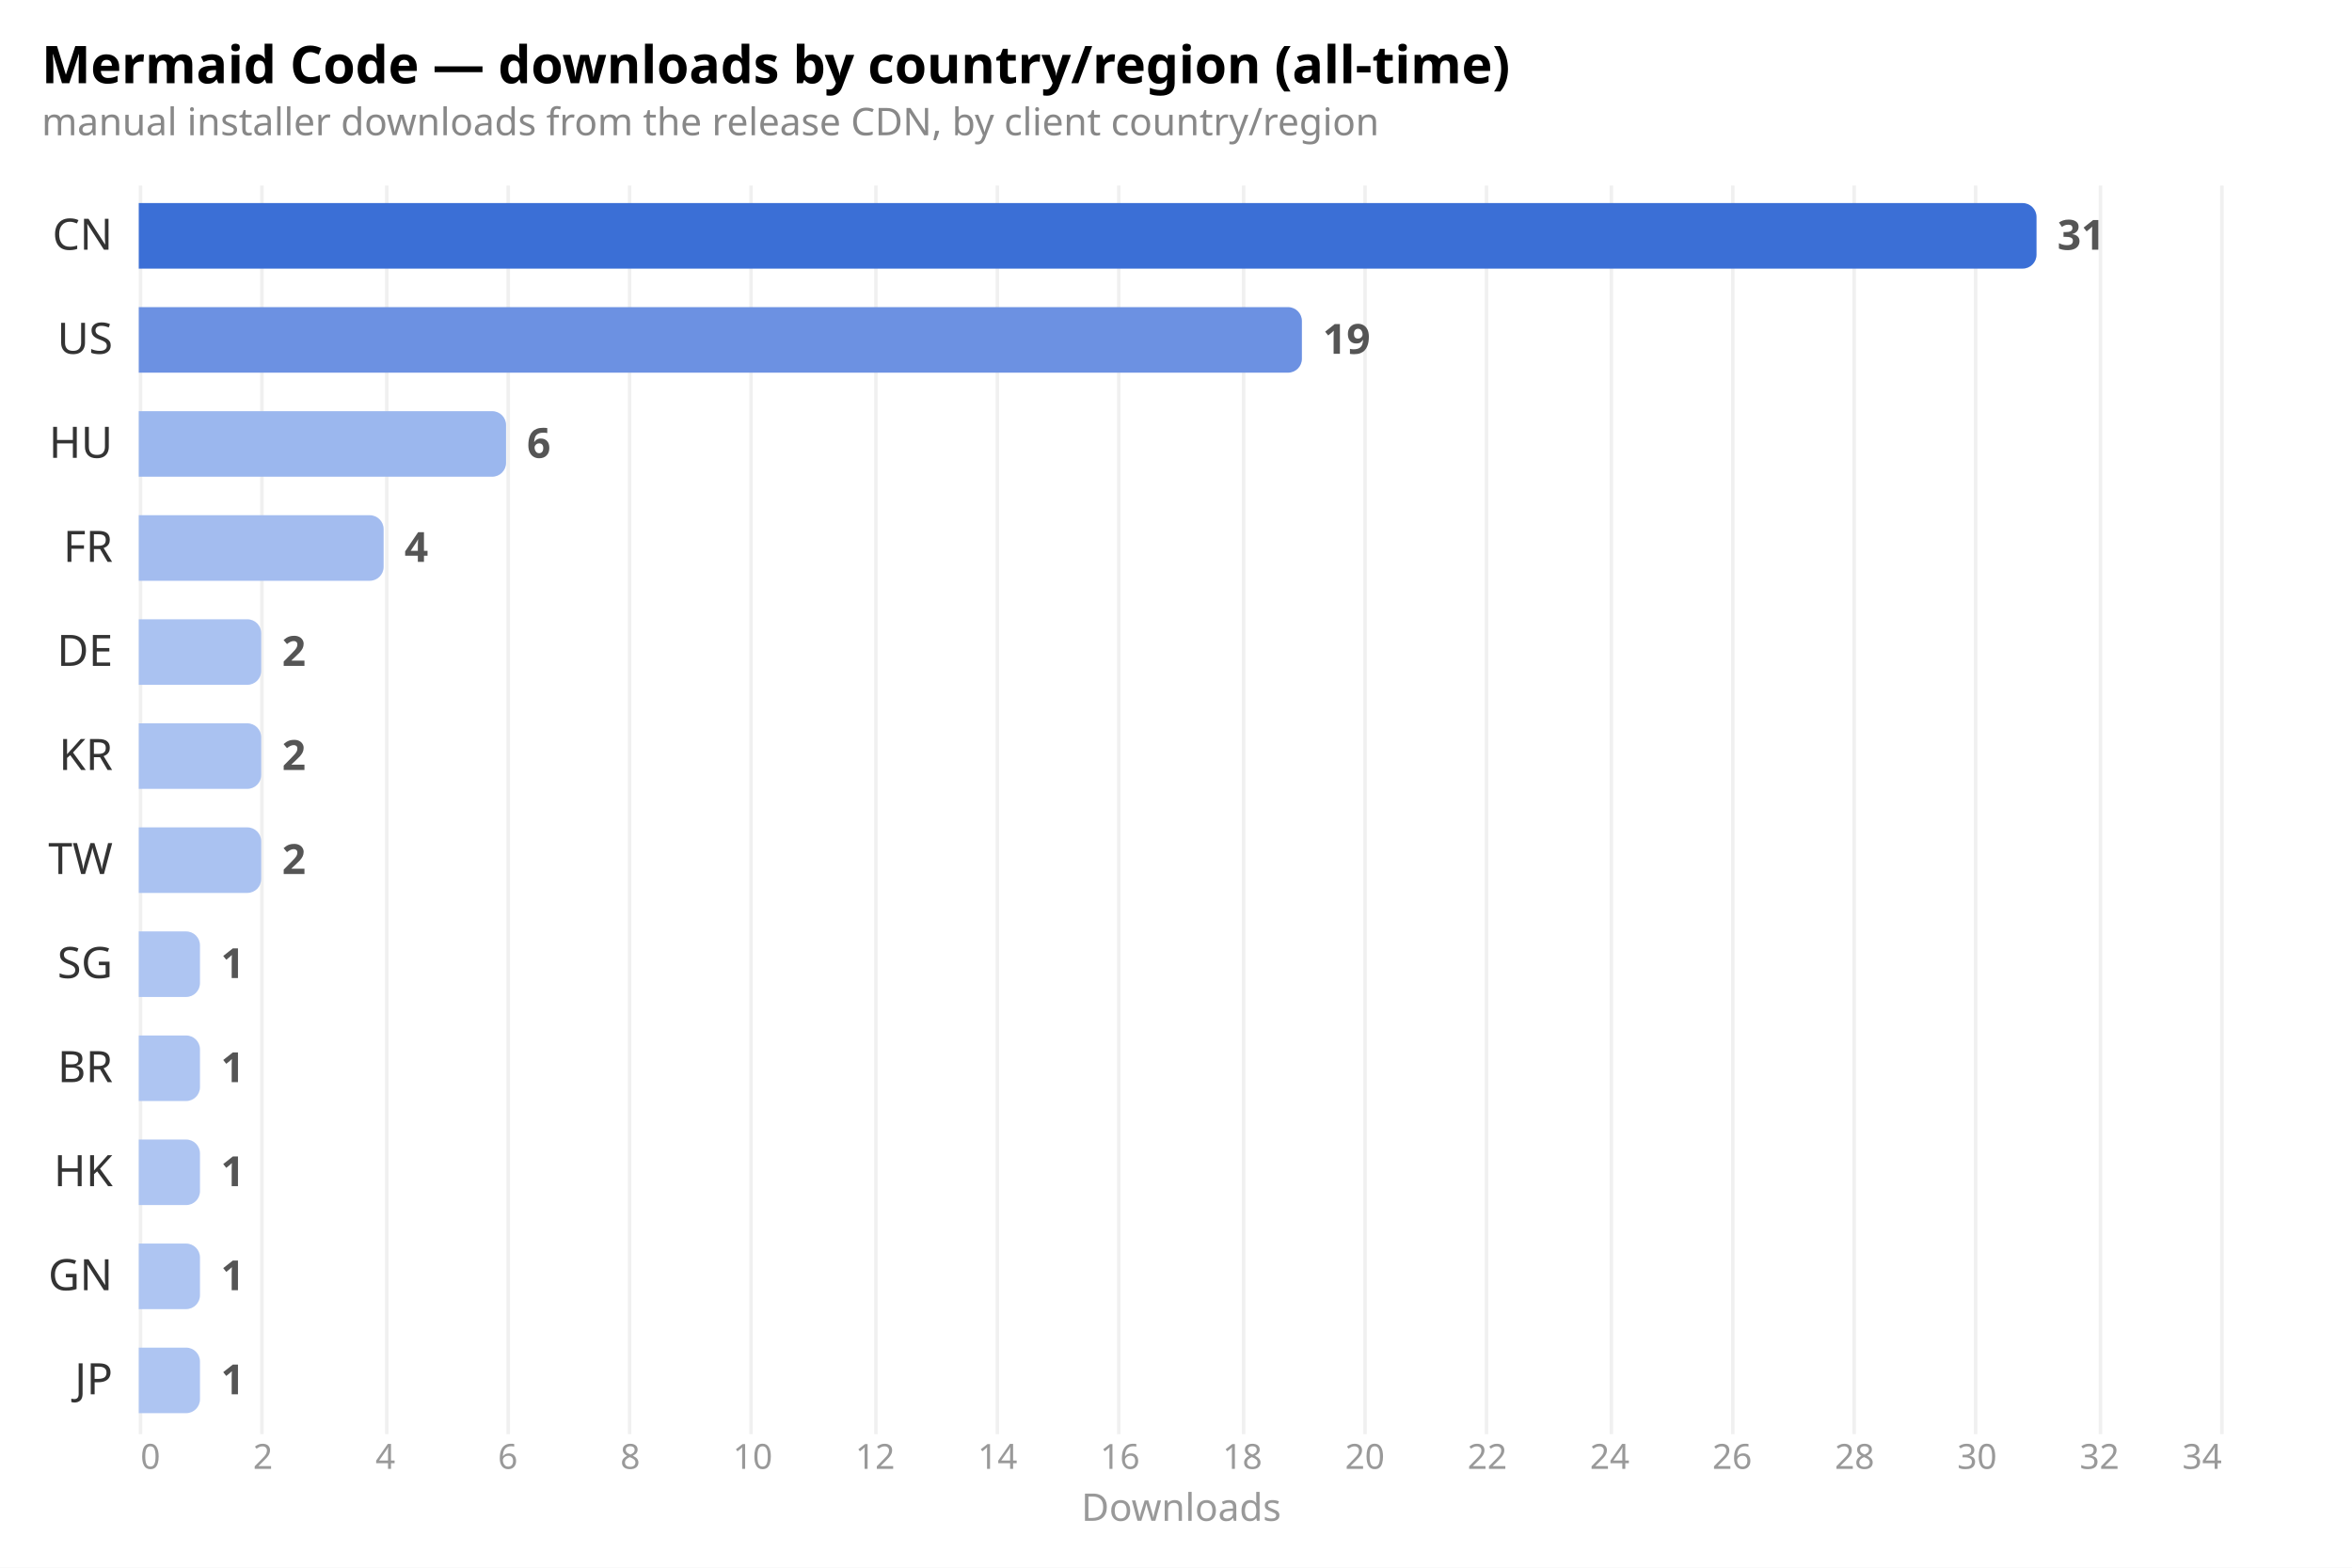
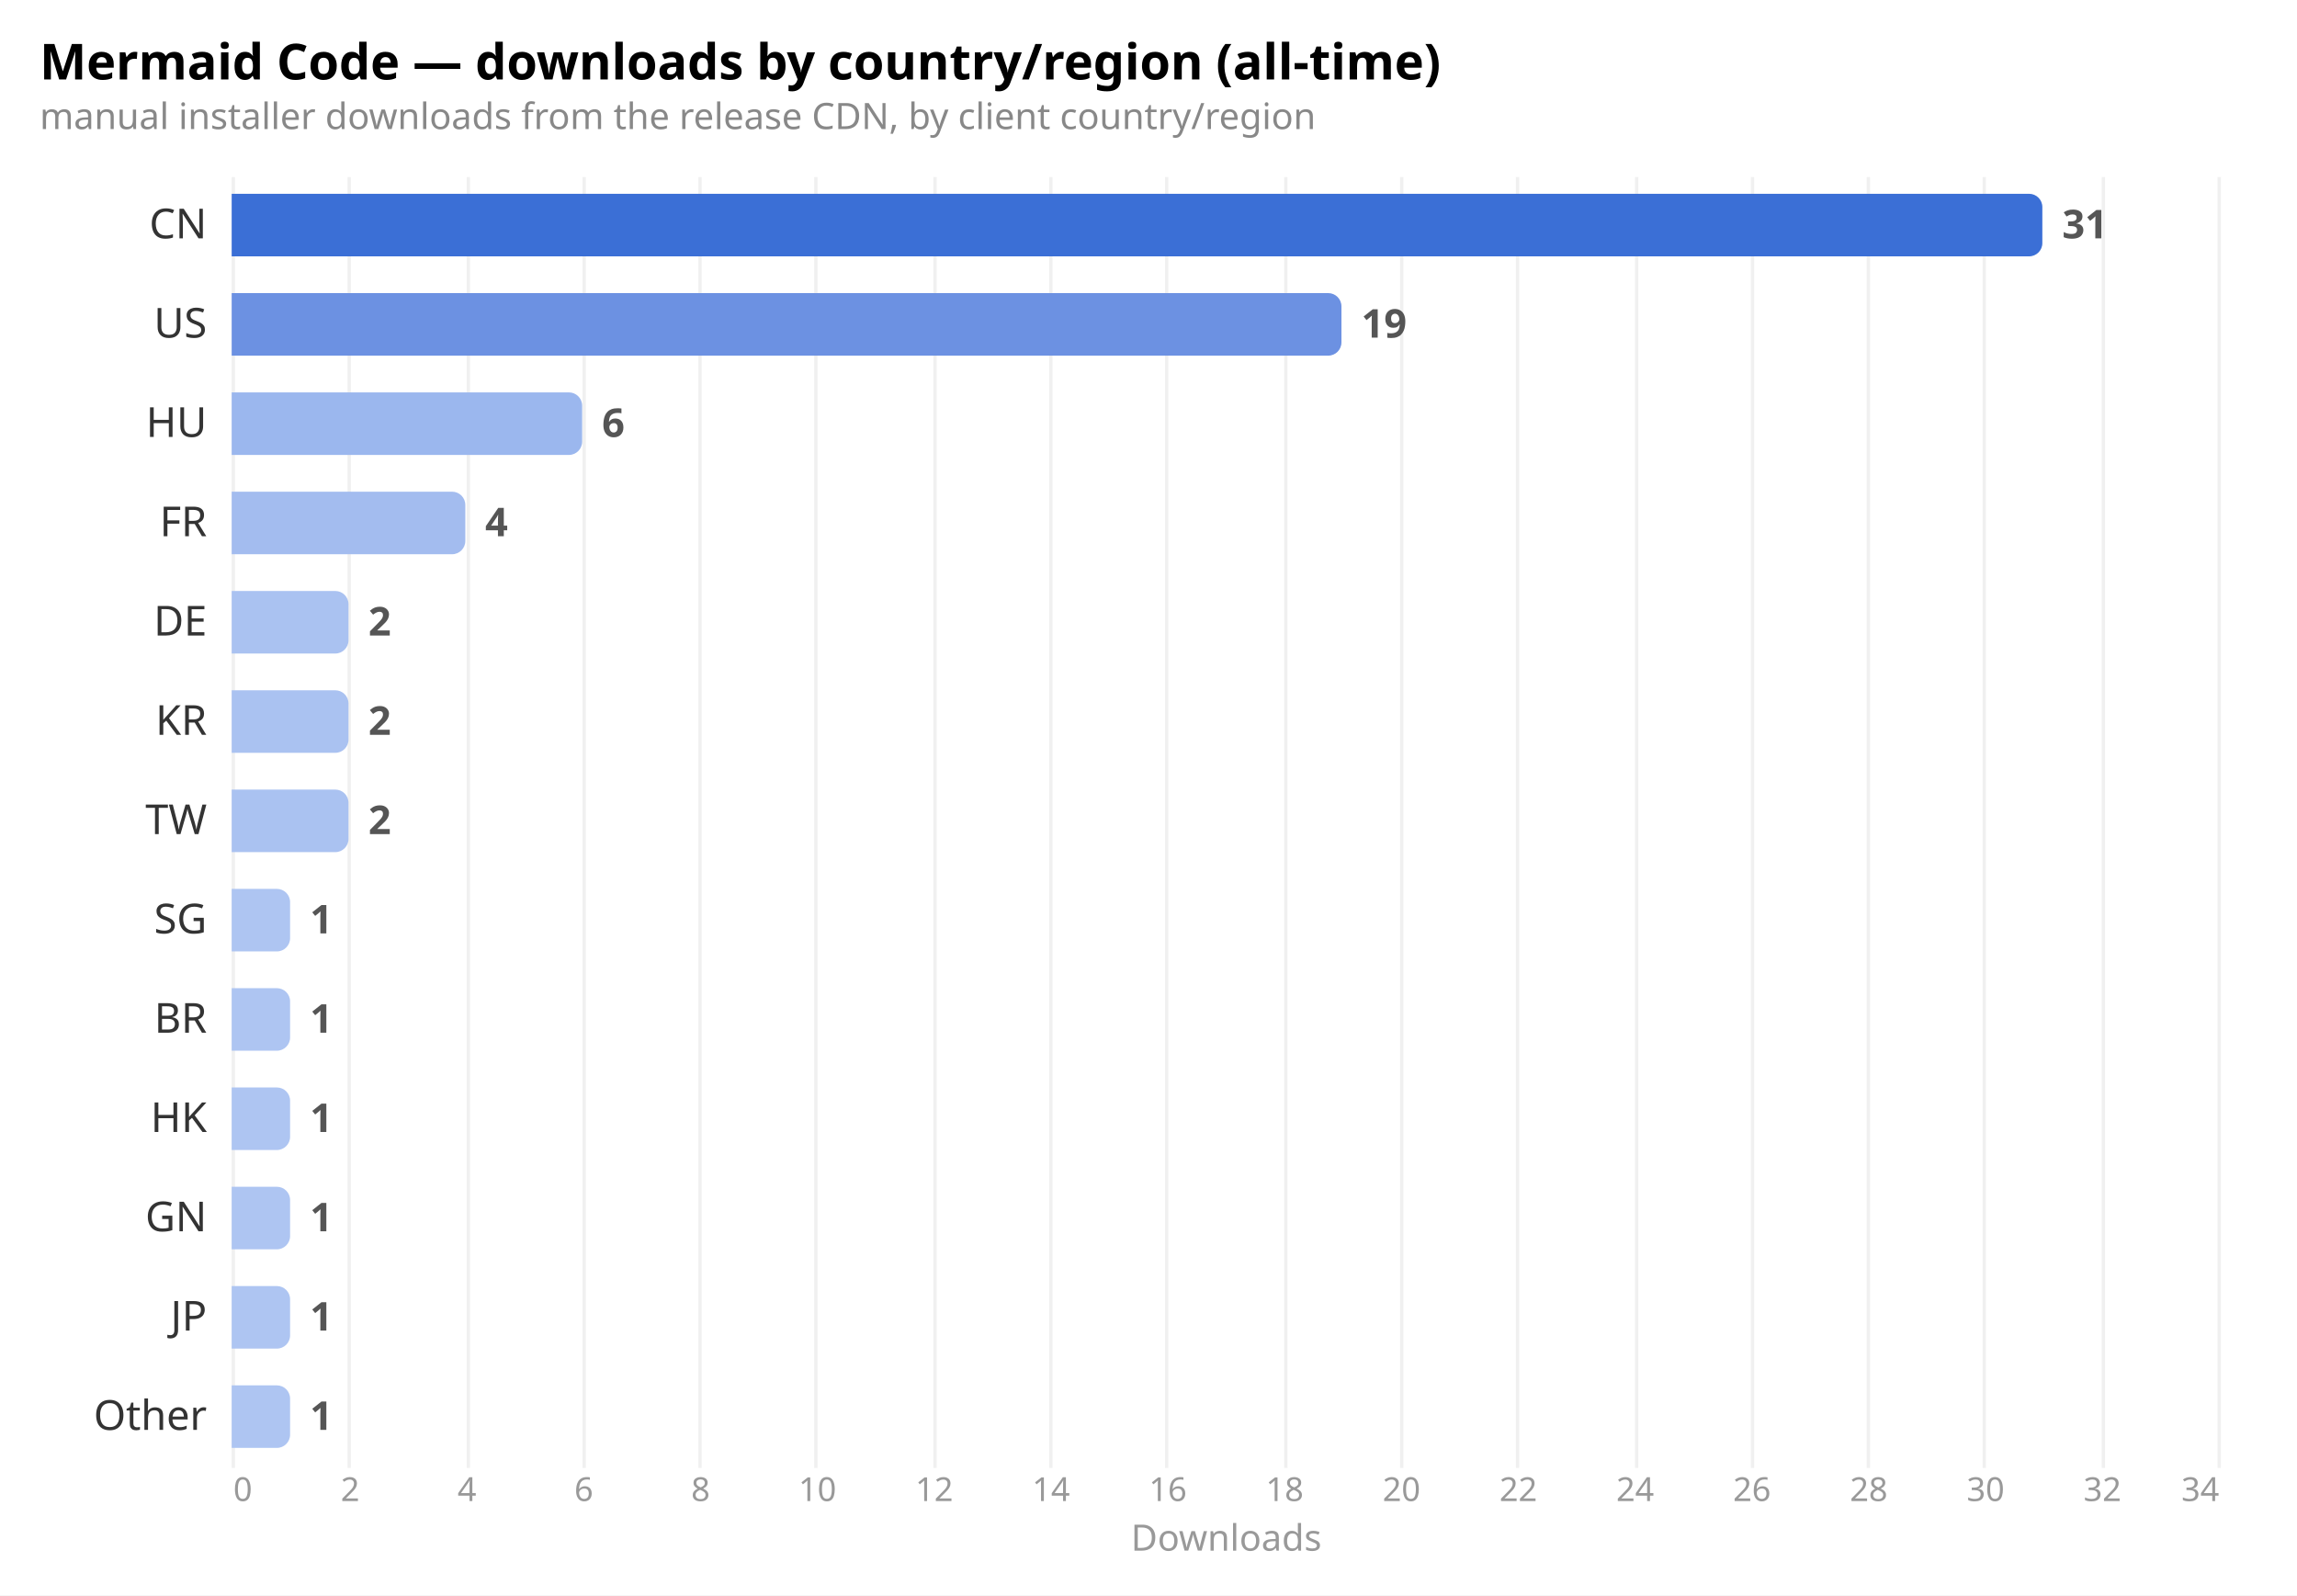
- <svg xmlns="http://www.w3.org/2000/svg" version="1.1" class="marks" width="678" height="452" viewBox="0 0 678 452">
-   <rect width="678" height="452" fill="white" />
-   <g fill="none" stroke-miterlimit="4" transform="translate(40,53)">
+ <svg xmlns="http://www.w3.org/2000/svg" version="1.1" class="marks" width="694" height="482" viewBox="0 0 694 482">
+   <rect width="694" height="482" fill="white" />
+   <g fill="none" stroke-miterlimit="4" transform="translate(70,53)">
    <g class="mark-group role-frame root" role="graphics-object" aria-roledescription="group mark container">
      <g transform="translate(0,0)">
-         <path class="background" aria-hidden="true" d="M0,0h600v360h-600Z" />
+         <path class="background" aria-hidden="true" d="M0,0h600v390h-600Z" />
        <g>
          <g class="mark-group role-axis" aria-hidden="true">
-             <g transform="translate(0.5,360.5)">
+             <g transform="translate(0.5,390.5)">
              <path class="background" aria-hidden="true" d="M0,0h0v0h0Z" pointer-events="none" />
              <g>
                <g class="mark-rule role-axis-grid" pointer-events="none">
-                   <line transform="translate(0,0)" x2="0" y2="-360" stroke="#f0f0f0" stroke-width="1" opacity="1" />
-                   <line transform="translate(35,0)" x2="0" y2="-360" stroke="#f0f0f0" stroke-width="1" opacity="1" />
-                   <line transform="translate(71,0)" x2="0" y2="-360" stroke="#f0f0f0" stroke-width="1" opacity="1" />
-                   <line transform="translate(106,0)" x2="0" y2="-360" stroke="#f0f0f0" stroke-width="1" opacity="1" />
-                   <line transform="translate(141,0)" x2="0" y2="-360" stroke="#f0f0f0" stroke-width="1" opacity="1" />
-                   <line transform="translate(176,0)" x2="0" y2="-360" stroke="#f0f0f0" stroke-width="1" opacity="1" />
-                   <line transform="translate(212,0)" x2="0" y2="-360" stroke="#f0f0f0" stroke-width="1" opacity="1" />
-                   <line transform="translate(247,0)" x2="0" y2="-360" stroke="#f0f0f0" stroke-width="1" opacity="1" />
-                   <line transform="translate(282,0)" x2="0" y2="-360" stroke="#f0f0f0" stroke-width="1" opacity="1" />
-                   <line transform="translate(318,0)" x2="0" y2="-360" stroke="#f0f0f0" stroke-width="1" opacity="1" />
-                   <line transform="translate(353,0)" x2="0" y2="-360" stroke="#f0f0f0" stroke-width="1" opacity="1" />
-                   <line transform="translate(388,0)" x2="0" y2="-360" stroke="#f0f0f0" stroke-width="1" opacity="1" />
-                   <line transform="translate(424,0)" x2="0" y2="-360" stroke="#f0f0f0" stroke-width="1" opacity="1" />
-                   <line transform="translate(459,0)" x2="0" y2="-360" stroke="#f0f0f0" stroke-width="1" opacity="1" />
-                   <line transform="translate(494,0)" x2="0" y2="-360" stroke="#f0f0f0" stroke-width="1" opacity="1" />
-                   <line transform="translate(529,0)" x2="0" y2="-360" stroke="#f0f0f0" stroke-width="1" opacity="1" />
-                   <line transform="translate(565,0)" x2="0" y2="-360" stroke="#f0f0f0" stroke-width="1" opacity="1" />
-                   <line transform="translate(600,0)" x2="0" y2="-360" stroke="#f0f0f0" stroke-width="1" opacity="1" />
+                   <line transform="translate(0,0)" x2="0" y2="-390" stroke="#f0f0f0" stroke-width="1" opacity="1" />
+                   <line transform="translate(35,0)" x2="0" y2="-390" stroke="#f0f0f0" stroke-width="1" opacity="1" />
+                   <line transform="translate(71,0)" x2="0" y2="-390" stroke="#f0f0f0" stroke-width="1" opacity="1" />
+                   <line transform="translate(106,0)" x2="0" y2="-390" stroke="#f0f0f0" stroke-width="1" opacity="1" />
+                   <line transform="translate(141,0)" x2="0" y2="-390" stroke="#f0f0f0" stroke-width="1" opacity="1" />
+                   <line transform="translate(176,0)" x2="0" y2="-390" stroke="#f0f0f0" stroke-width="1" opacity="1" />
+                   <line transform="translate(212,0)" x2="0" y2="-390" stroke="#f0f0f0" stroke-width="1" opacity="1" />
+                   <line transform="translate(247,0)" x2="0" y2="-390" stroke="#f0f0f0" stroke-width="1" opacity="1" />
+                   <line transform="translate(282,0)" x2="0" y2="-390" stroke="#f0f0f0" stroke-width="1" opacity="1" />
+                   <line transform="translate(318,0)" x2="0" y2="-390" stroke="#f0f0f0" stroke-width="1" opacity="1" />
+                   <line transform="translate(353,0)" x2="0" y2="-390" stroke="#f0f0f0" stroke-width="1" opacity="1" />
+                   <line transform="translate(388,0)" x2="0" y2="-390" stroke="#f0f0f0" stroke-width="1" opacity="1" />
+                   <line transform="translate(424,0)" x2="0" y2="-390" stroke="#f0f0f0" stroke-width="1" opacity="1" />
+                   <line transform="translate(459,0)" x2="0" y2="-390" stroke="#f0f0f0" stroke-width="1" opacity="1" />
+                   <line transform="translate(494,0)" x2="0" y2="-390" stroke="#f0f0f0" stroke-width="1" opacity="1" />
+                   <line transform="translate(529,0)" x2="0" y2="-390" stroke="#f0f0f0" stroke-width="1" opacity="1" />
+                   <line transform="translate(565,0)" x2="0" y2="-390" stroke="#f0f0f0" stroke-width="1" opacity="1" />
+                   <line transform="translate(600,0)" x2="0" y2="-390" stroke="#f0f0f0" stroke-width="1" opacity="1" />
                </g>
              </g>
              <path class="foreground" aria-hidden="true" d="" pointer-events="none" display="none" />
            </g>
          </g>
          <g class="mark-group role-axis" role="graphics-symbol" aria-roledescription="axis" aria-label="X-axis titled 'Downloads' for a linear scale with values from 0 to 34">
-             <g transform="translate(0.5,360.5)">
+             <g transform="translate(0.5,390.5)">
              <path class="background" aria-hidden="true" d="M0,0h0v0h0Z" pointer-events="none" />
              <g>
                <g class="mark-text role-axis-label" pointer-events="none">
                  <text text-anchor="start" transform="translate(0,10)" font-family="sans-serif" font-size="10px" fill="#999" opacity="1">0</text>
                  <text text-anchor="middle" transform="translate(35.29412,10)" font-family="sans-serif" font-size="10px" fill="#999" opacity="1">2</text>
                  <text text-anchor="middle" transform="translate(70.58824,10)" font-family="sans-serif" font-size="10px" fill="#999" opacity="1">4</text>
                  <text text-anchor="middle" transform="translate(105.8824,10)" font-family="sans-serif" font-size="10px" fill="#999" opacity="1">6</text>
                  <text text-anchor="middle" transform="translate(141.1765,10)" font-family="sans-serif" font-size="10px" fill="#999" opacity="1">8</text>
                  <text text-anchor="middle" transform="translate(176.4706,10)" font-family="sans-serif" font-size="10px" fill="#999" opacity="1">10</text>
                  <text text-anchor="middle" transform="translate(211.7647,10)" font-family="sans-serif" font-size="10px" fill="#999" opacity="1">12</text>
                  <text text-anchor="middle" transform="translate(247.0588,10)" font-family="sans-serif" font-size="10px" fill="#999" opacity="1">14</text>
                  <text text-anchor="middle" transform="translate(282.3529,10)" font-family="sans-serif" font-size="10px" fill="#999" opacity="1">16</text>
                  <text text-anchor="middle" transform="translate(317.6471,10)" font-family="sans-serif" font-size="10px" fill="#999" opacity="1">18</text>
                  <text text-anchor="middle" transform="translate(352.9412,10)" font-family="sans-serif" font-size="10px" fill="#999" opacity="1">20</text>
                  <text text-anchor="middle" transform="translate(388.2353,10)" font-family="sans-serif" font-size="10px" fill="#999" opacity="1">22</text>
                  <text text-anchor="middle" transform="translate(423.5294,10)" font-family="sans-serif" font-size="10px" fill="#999" opacity="1">24</text>
                  <text text-anchor="middle" transform="translate(458.8235,10)" font-family="sans-serif" font-size="10px" fill="#999" opacity="1">26</text>
                  <text text-anchor="middle" transform="translate(494.1176,10)" font-family="sans-serif" font-size="10px" fill="#999" opacity="1">28</text>
                  <text text-anchor="middle" transform="translate(529.4118,10)" font-family="sans-serif" font-size="10px" fill="#999" opacity="1">30</text>
                  <text text-anchor="middle" transform="translate(564.7059,10)" font-family="sans-serif" font-size="10px" fill="#999" opacity="1">32</text>
                  <text text-anchor="end" transform="translate(600,10)" font-family="sans-serif" font-size="10px" fill="#999" opacity="1">34</text>
                </g>
                <g class="mark-text role-axis-title" pointer-events="none">
                  <text text-anchor="middle" transform="translate(300,25)" font-family="sans-serif" font-size="11px" font-weight="500" fill="#999" opacity="1">Downloads</text>
                </g>
              </g>
              <path class="foreground" aria-hidden="true" d="" pointer-events="none" display="none" />
            </g>
          </g>
-           <g class="mark-group role-axis" role="graphics-symbol" aria-roledescription="axis" aria-label="Y-axis for a discrete scale with 12 values: CN, US, HU, FR, DE, ending with JP">
+           <g class="mark-group role-axis" role="graphics-symbol" aria-roledescription="axis" aria-label="Y-axis for a discrete scale with 13 values: CN, US, HU, FR, DE, ending with Other">
            <g transform="translate(0.5,0.5)">
              <path class="background" aria-hidden="true" d="M0,0h0v0h0Z" pointer-events="none" />
              <g>
                <g class="mark-text role-axis-label" pointer-events="none">
                  <text text-anchor="end" transform="translate(-8,18.5)" font-family="sans-serif" font-size="12.5px" font-weight="500" fill="#333" opacity="1">CN</text>
                  <text text-anchor="end" transform="translate(-8,48.5)" font-family="sans-serif" font-size="12.5px" font-weight="500" fill="#333" opacity="1">US</text>
                  <text text-anchor="end" transform="translate(-8,78.5)" font-family="sans-serif" font-size="12.5px" font-weight="500" fill="#333" opacity="1">HU</text>
                  <text text-anchor="end" transform="translate(-8,108.5)" font-family="sans-serif" font-size="12.5px" font-weight="500" fill="#333" opacity="1">FR</text>
                  <text text-anchor="end" transform="translate(-8,138.5)" font-family="sans-serif" font-size="12.5px" font-weight="500" fill="#333" opacity="1">DE</text>
                  <text text-anchor="end" transform="translate(-8,168.5)" font-family="sans-serif" font-size="12.5px" font-weight="500" fill="#333" opacity="1">KR</text>
                  <text text-anchor="end" transform="translate(-8,198.5)" font-family="sans-serif" font-size="12.5px" font-weight="500" fill="#333" opacity="1">TW</text>
                  <text text-anchor="end" transform="translate(-8,228.5)" font-family="sans-serif" font-size="12.5px" font-weight="500" fill="#333" opacity="1">SG</text>
                  <text text-anchor="end" transform="translate(-8,258.5)" font-family="sans-serif" font-size="12.5px" font-weight="500" fill="#333" opacity="1">BR</text>
                  <text text-anchor="end" transform="translate(-8,288.5)" font-family="sans-serif" font-size="12.5px" font-weight="500" fill="#333" opacity="1">HK</text>
                  <text text-anchor="end" transform="translate(-8,318.5)" font-family="sans-serif" font-size="12.5px" font-weight="500" fill="#333" opacity="1">GN</text>
                  <text text-anchor="end" transform="translate(-8,348.5)" font-family="sans-serif" font-size="12.5px" font-weight="500" fill="#333" opacity="1">JP</text>
+                   <text text-anchor="end" transform="translate(-8,378.5)" font-family="sans-serif" font-size="12.5px" font-weight="500" fill="#333" opacity="1">Other</text>
                </g>
              </g>
              <path class="foreground" aria-hidden="true" d="" pointer-events="none" display="none" />
            </g>
          </g>
          <g class="mark-group role-scope" role="graphics-object" aria-roledescription="group mark container">
            <g transform="translate(0,5.55)">
              <path class="background" aria-hidden="true" d="M0,0L543.059,0C545.266,0,547.059,1.792,547.059,4L547.059,14.9C547.059,17.108,545.266,18.9,543.059,18.9L0,18.9C0,18.9,0,18.9,0,18.9L0,0C0,0,0,0,0,0Z" />
              <g clip-path="url(#clip1)">
                <g class="mark-group role-scope" role="graphics-object" aria-roledescription="group mark container">
                  <g transform="translate(0,0)">
                    <path class="background" aria-hidden="true" d="M0,0h0v18.9h0Z" />
                    <g>
                      <g class="mark-rect role-mark layer_0_marks" role="graphics-object" aria-roledescription="rect mark container">
                        <path aria-label="Downloads: 31; country: CN; downloads: 31" role="graphics-symbol" aria-roledescription="bar" d="M0,0h547.059v18.9h-547.059Z" fill="rgb(59, 111, 214)" />
                      </g>
                    </g>
                    <path class="foreground" aria-hidden="true" d="" display="none" />
                  </g>
                </g>
              </g>
              <path class="foreground" aria-hidden="true" d="" display="none" />
            </g>
            <g transform="translate(0,35.55)">
              <path class="background" aria-hidden="true" d="M0,0L331.294,0C333.502,0,335.294,1.792,335.294,4L335.294,14.9C335.294,17.108,333.502,18.9,331.294,18.9L0,18.9C0,18.9,0,18.9,0,18.9L0,0C0,0,0,0,0,0Z" />
              <g clip-path="url(#clip2)">
                <g class="mark-group role-scope" role="graphics-object" aria-roledescription="group mark container">
                  <g transform="translate(0,0)">
                    <path class="background" aria-hidden="true" d="M0,0h0v18.9h0Z" />
                    <g>
                      <g class="mark-rect role-mark layer_0_marks" role="graphics-object" aria-roledescription="rect mark container">
                        <path aria-label="Downloads: 19; country: US; downloads: 19" role="graphics-symbol" aria-roledescription="bar" d="M0,0h335.294v18.9h-335.294Z" fill="rgb(108, 145, 226)" />
                      </g>
                    </g>
                    <path class="foreground" aria-hidden="true" d="" display="none" />
                  </g>
                </g>
              </g>
              <path class="foreground" aria-hidden="true" d="" display="none" />
            </g>
            <g transform="translate(0,65.55)">
              <path class="background" aria-hidden="true" d="M0,0L101.882,0C104.09,0,105.882,1.792,105.882,4L105.882,14.9C105.882,17.108,104.09,18.9,101.882,18.9L0,18.9C0,18.9,0,18.9,0,18.9L0,0C0,0,0,0,0,0Z" />
              <g clip-path="url(#clip3)">
                <g class="mark-group role-scope" role="graphics-object" aria-roledescription="group mark container">
                  <g transform="translate(0,0)">
                    <path class="background" aria-hidden="true" d="M0,0h0v18.9h0Z" />
                    <g>
                      <g class="mark-rect role-mark layer_0_marks" role="graphics-object" aria-roledescription="rect mark container">
                        <path aria-label="Downloads: 6; country: HU; downloads: 6" role="graphics-symbol" aria-roledescription="bar" d="M0,0h105.882v18.9h-105.882Z" fill="rgb(155, 183, 238)" />
                      </g>
                    </g>
                    <path class="foreground" aria-hidden="true" d="" display="none" />
                  </g>
                </g>
              </g>
              <path class="foreground" aria-hidden="true" d="" display="none" />
            </g>
            <g transform="translate(0,95.55)">
              <path class="background" aria-hidden="true" d="M0,0L66.588,0C68.796,0,70.588,1.792,70.588,4L70.588,14.9C70.588,17.108,68.796,18.9,66.588,18.9L0,18.9C0,18.9,0,18.9,0,18.9L0,0C0,0,0,0,0,0Z" />
              <g clip-path="url(#clip4)">
                <g class="mark-group role-scope" role="graphics-object" aria-roledescription="group mark container">
                  <g transform="translate(0,0)">
                    <path class="background" aria-hidden="true" d="M0,0h0v18.9h0Z" />
                    <g>
                      <g class="mark-rect role-mark layer_0_marks" role="graphics-object" aria-roledescription="rect mark container">
                        <path aria-label="Downloads: 4; country: FR; downloads: 4" role="graphics-symbol" aria-roledescription="bar" d="M0,0h70.588v18.9h-70.588Z" fill="rgb(163, 188, 239)" />
                      </g>
                    </g>
                    <path class="foreground" aria-hidden="true" d="" display="none" />
                  </g>
                </g>
              </g>
              <path class="foreground" aria-hidden="true" d="" display="none" />
            </g>
            <g transform="translate(0,125.55)">
              <path class="background" aria-hidden="true" d="M0,0L31.294,0C33.502,0,35.294,1.792,35.294,4L35.294,14.9C35.294,17.108,33.502,18.9,31.294,18.9L0,18.9C0,18.9,0,18.9,0,18.9L0,0C0,0,0,0,0,0Z" />
              <g clip-path="url(#clip5)">
                <g class="mark-group role-scope" role="graphics-object" aria-roledescription="group mark container">
                  <g transform="translate(0,0)">
                    <path class="background" aria-hidden="true" d="M0,0h0v18.9h0Z" />
                    <g>
                      <g class="mark-rect role-mark layer_0_marks" role="graphics-object" aria-roledescription="rect mark container">
                        <path aria-label="Downloads: 2; country: DE; downloads: 2" role="graphics-symbol" aria-roledescription="bar" d="M0,0h35.294v18.9h-35.294Z" fill="rgb(170, 194, 241)" />
                      </g>
                    </g>
                    <path class="foreground" aria-hidden="true" d="" display="none" />
                  </g>
                </g>
              </g>
              <path class="foreground" aria-hidden="true" d="" display="none" />
            </g>
            <g transform="translate(0,155.55)">
              <path class="background" aria-hidden="true" d="M0,0L31.294,0C33.502,0,35.294,1.792,35.294,4L35.294,14.9C35.294,17.108,33.502,18.9,31.294,18.9L0,18.9C0,18.9,0,18.9,0,18.9L0,0C0,0,0,0,0,0Z" />
              <g clip-path="url(#clip6)">
                <g class="mark-group role-scope" role="graphics-object" aria-roledescription="group mark container">
                  <g transform="translate(0,0)">
                    <path class="background" aria-hidden="true" d="M0,0h0v18.9h0Z" />
                    <g>
                      <g class="mark-rect role-mark layer_0_marks" role="graphics-object" aria-roledescription="rect mark container">
                        <path aria-label="Downloads: 2; country: KR; downloads: 2" role="graphics-symbol" aria-roledescription="bar" d="M0,0h35.294v18.9h-35.294Z" fill="rgb(170, 194, 241)" />
                      </g>
                    </g>
                    <path class="foreground" aria-hidden="true" d="" display="none" />
                  </g>
                </g>
              </g>
              <path class="foreground" aria-hidden="true" d="" display="none" />
            </g>
            <g transform="translate(0,185.55)">
              <path class="background" aria-hidden="true" d="M0,0L31.294,0C33.502,0,35.294,1.792,35.294,4L35.294,14.9C35.294,17.108,33.502,18.9,31.294,18.9L0,18.9C0,18.9,0,18.9,0,18.9L0,0C0,0,0,0,0,0Z" />
              <g clip-path="url(#clip7)">
                <g class="mark-group role-scope" role="graphics-object" aria-roledescription="group mark container">
                  <g transform="translate(0,0)">
                    <path class="background" aria-hidden="true" d="M0,0h0v18.9h0Z" />
                    <g>
                      <g class="mark-rect role-mark layer_0_marks" role="graphics-object" aria-roledescription="rect mark container">
                        <path aria-label="Downloads: 2; country: TW; downloads: 2" role="graphics-symbol" aria-roledescription="bar" d="M0,0h35.294v18.9h-35.294Z" fill="rgb(170, 194, 241)" />
                      </g>
                    </g>
                    <path class="foreground" aria-hidden="true" d="" display="none" />
                  </g>
                </g>
              </g>
              <path class="foreground" aria-hidden="true" d="" display="none" />
            </g>
            <g transform="translate(0,215.55)">
              <path class="background" aria-hidden="true" d="M0,0L13.647,0C15.855,0,17.647,1.792,17.647,4L17.647,14.9C17.647,17.108,15.855,18.9,13.647,18.9L0,18.9C0,18.9,0,18.9,0,18.9L0,0C0,0,0,0,0,0Z" />
              <g clip-path="url(#clip8)">
                <g class="mark-group role-scope" role="graphics-object" aria-roledescription="group mark container">
                  <g transform="translate(0,0)">
                    <path class="background" aria-hidden="true" d="M0,0h0v18.9h0Z" />
                    <g>
                      <g class="mark-rect role-mark layer_0_marks" role="graphics-object" aria-roledescription="rect mark container">
                        <path aria-label="Downloads: 1; country: SG; downloads: 1" role="graphics-symbol" aria-roledescription="bar" d="M0,0h17.647v18.9h-17.647Z" fill="rgb(174, 197, 242)" />
                      </g>
                    </g>
                    <path class="foreground" aria-hidden="true" d="" display="none" />
                  </g>
                </g>
              </g>
              <path class="foreground" aria-hidden="true" d="" display="none" />
            </g>
            <g transform="translate(0,245.55)">
              <path class="background" aria-hidden="true" d="M0,0L13.647,0C15.855,0,17.647,1.792,17.647,4L17.647,14.9C17.647,17.108,15.855,18.9,13.647,18.9L0,18.9C0,18.9,0,18.9,0,18.9L0,0C0,0,0,0,0,0Z" />
              <g clip-path="url(#clip9)">
                <g class="mark-group role-scope" role="graphics-object" aria-roledescription="group mark container">
                  <g transform="translate(0,0)">
                    <path class="background" aria-hidden="true" d="M0,0h0v18.9h0Z" />
                    <g>
                      <g class="mark-rect role-mark layer_0_marks" role="graphics-object" aria-roledescription="rect mark container">
                        <path aria-label="Downloads: 1; country: BR; downloads: 1" role="graphics-symbol" aria-roledescription="bar" d="M0,0h17.647v18.9h-17.647Z" fill="rgb(174, 197, 242)" />
                      </g>
                    </g>
                    <path class="foreground" aria-hidden="true" d="" display="none" />
                  </g>
                </g>
              </g>
              <path class="foreground" aria-hidden="true" d="" display="none" />
            </g>
            <g transform="translate(0,275.55)">
              <path class="background" aria-hidden="true" d="M0,0L13.647,0C15.855,0,17.647,1.792,17.647,4L17.647,14.9C17.647,17.108,15.855,18.9,13.647,18.9L0,18.9C0,18.9,0,18.9,0,18.9L0,0C0,0,0,0,0,0Z" />
              <g clip-path="url(#clip10)">
                <g class="mark-group role-scope" role="graphics-object" aria-roledescription="group mark container">
                  <g transform="translate(0,0)">
                    <path class="background" aria-hidden="true" d="M0,0h0v18.9h0Z" />
                    <g>
                      <g class="mark-rect role-mark layer_0_marks" role="graphics-object" aria-roledescription="rect mark container">
                        <path aria-label="Downloads: 1; country: HK; downloads: 1" role="graphics-symbol" aria-roledescription="bar" d="M0,0h17.647v18.9h-17.647Z" fill="rgb(174, 197, 242)" />
                      </g>
                    </g>
                    <path class="foreground" aria-hidden="true" d="" display="none" />
                  </g>
                </g>
              </g>
              <path class="foreground" aria-hidden="true" d="" display="none" />
            </g>
            <g transform="translate(0,305.55)">
              <path class="background" aria-hidden="true" d="M0,0L13.647,0C15.855,0,17.647,1.792,17.647,4L17.647,14.9C17.647,17.108,15.855,18.9,13.647,18.9L0,18.9C0,18.9,0,18.9,0,18.9L0,0C0,0,0,0,0,0Z" />
              <g clip-path="url(#clip11)">
                <g class="mark-group role-scope" role="graphics-object" aria-roledescription="group mark container">
                  <g transform="translate(0,0)">
                    <path class="background" aria-hidden="true" d="M0,0h0v18.9h0Z" />
                    <g>
                      <g class="mark-rect role-mark layer_0_marks" role="graphics-object" aria-roledescription="rect mark container">
                        <path aria-label="Downloads: 1; country: GN; downloads: 1" role="graphics-symbol" aria-roledescription="bar" d="M0,0h17.647v18.9h-17.647Z" fill="rgb(174, 197, 242)" />
                      </g>
                    </g>
                    <path class="foreground" aria-hidden="true" d="" display="none" />
                  </g>
                </g>
              </g>
              <path class="foreground" aria-hidden="true" d="" display="none" />
            </g>
            <g transform="translate(0,335.55)">
              <path class="background" aria-hidden="true" d="M0,0L13.647,0C15.855,0,17.647,1.792,17.647,4L17.647,14.9C17.647,17.108,15.855,18.9,13.647,18.9L0,18.9C0,18.9,0,18.9,0,18.9L0,0C0,0,0,0,0,0Z" />
              <g clip-path="url(#clip12)">
                <g class="mark-group role-scope" role="graphics-object" aria-roledescription="group mark container">
                  <g transform="translate(0,0)">
                    <path class="background" aria-hidden="true" d="M0,0h0v18.9h0Z" />
                    <g>
                      <g class="mark-rect role-mark layer_0_marks" role="graphics-object" aria-roledescription="rect mark container">
                        <path aria-label="Downloads: 1; country: JP; downloads: 1" role="graphics-symbol" aria-roledescription="bar" d="M0,0h17.647v18.9h-17.647Z" fill="rgb(174, 197, 242)" />
+                       </g>
+                     </g>
+                     <path class="foreground" aria-hidden="true" d="" display="none" />
+                   </g>
+                 </g>
+               </g>
+               <path class="foreground" aria-hidden="true" d="" display="none" />
+             </g>
+             <g transform="translate(0,365.55)">
+               <path class="background" aria-hidden="true" d="M0,0L13.647,0C15.855,0,17.647,1.792,17.647,4L17.647,14.9C17.647,17.108,15.855,18.9,13.647,18.9L0,18.9C0,18.9,0,18.9,0,18.9L0,0C0,0,0,0,0,0Z" />
+               <g clip-path="url(#clip13)">
+                 <g class="mark-group role-scope" role="graphics-object" aria-roledescription="group mark container">
+                   <g transform="translate(0,0)">
+                     <path class="background" aria-hidden="true" d="M0,0h0v18.9h0Z" />
+                     <g>
+                       <g class="mark-rect role-mark layer_0_marks" role="graphics-object" aria-roledescription="rect mark container">
+                         <path aria-label="Downloads: 1; country: Other; downloads: 1" role="graphics-symbol" aria-roledescription="bar" d="M0,0h17.647v18.9h-17.647Z" fill="rgb(174, 197, 242)" />
                      </g>
                    </g>
                    <path class="foreground" aria-hidden="true" d="" display="none" />
                  </g>
                </g>
              </g>
              <path class="foreground" aria-hidden="true" d="" display="none" />
            </g>
          </g>
          <g class="mark-text role-mark layer_1_marks" role="graphics-object" aria-roledescription="text mark container">
            <text aria-label="Downloads: 31; country: CN; downloads: 31" role="graphics-symbol" aria-roledescription="text mark" text-anchor="start" transform="translate(553.0588,19)" font-family="sans-serif" font-size="12px" font-weight="600" fill="#555">31</text>
            <text aria-label="Downloads: 19; country: US; downloads: 19" role="graphics-symbol" aria-roledescription="text mark" text-anchor="start" transform="translate(341.2941,49)" font-family="sans-serif" font-size="12px" font-weight="600" fill="#555">19</text>
            <text aria-label="Downloads: 6; country: HU; downloads: 6" role="graphics-symbol" aria-roledescription="text mark" text-anchor="start" transform="translate(111.8824,79)" font-family="sans-serif" font-size="12px" font-weight="600" fill="#555">6</text>
            <text aria-label="Downloads: 4; country: FR; downloads: 4" role="graphics-symbol" aria-roledescription="text mark" text-anchor="start" transform="translate(76.58824,109)" font-family="sans-serif" font-size="12px" font-weight="600" fill="#555">4</text>
            <text aria-label="Downloads: 2; country: DE; downloads: 2" role="graphics-symbol" aria-roledescription="text mark" text-anchor="start" transform="translate(41.29412,139)" font-family="sans-serif" font-size="12px" font-weight="600" fill="#555">2</text>
            <text aria-label="Downloads: 2; country: KR; downloads: 2" role="graphics-symbol" aria-roledescription="text mark" text-anchor="start" transform="translate(41.29412,169)" font-family="sans-serif" font-size="12px" font-weight="600" fill="#555">2</text>
            <text aria-label="Downloads: 2; country: TW; downloads: 2" role="graphics-symbol" aria-roledescription="text mark" text-anchor="start" transform="translate(41.29412,199)" font-family="sans-serif" font-size="12px" font-weight="600" fill="#555">2</text>
            <text aria-label="Downloads: 1; country: SG; downloads: 1" role="graphics-symbol" aria-roledescription="text mark" text-anchor="start" transform="translate(23.64706,229)" font-family="sans-serif" font-size="12px" font-weight="600" fill="#555">1</text>
            <text aria-label="Downloads: 1; country: BR; downloads: 1" role="graphics-symbol" aria-roledescription="text mark" text-anchor="start" transform="translate(23.64706,259)" font-family="sans-serif" font-size="12px" font-weight="600" fill="#555">1</text>
            <text aria-label="Downloads: 1; country: HK; downloads: 1" role="graphics-symbol" aria-roledescription="text mark" text-anchor="start" transform="translate(23.64706,289)" font-family="sans-serif" font-size="12px" font-weight="600" fill="#555">1</text>
            <text aria-label="Downloads: 1; country: GN; downloads: 1" role="graphics-symbol" aria-roledescription="text mark" text-anchor="start" transform="translate(23.64706,319)" font-family="sans-serif" font-size="12px" font-weight="600" fill="#555">1</text>
            <text aria-label="Downloads: 1; country: JP; downloads: 1" role="graphics-symbol" aria-roledescription="text mark" text-anchor="start" transform="translate(23.64706,349)" font-family="sans-serif" font-size="12px" font-weight="600" fill="#555">1</text>
+             <text aria-label="Downloads: 1; country: Other; downloads: 1" role="graphics-symbol" aria-roledescription="text mark" text-anchor="start" transform="translate(23.64706,379)" font-family="sans-serif" font-size="12px" font-weight="600" fill="#555">1</text>
          </g>
          <g class="mark-group role-title">
-             <g transform="translate(-28,-41)">
+             <g transform="translate(-58,-41)">
              <path class="background" aria-hidden="true" d="M0,0h0v0h0Z" pointer-events="none" />
              <g>
                <g class="mark-text role-title-text" role="graphics-symbol" aria-roledescription="title" aria-label="Title text 'Mermaid Code — downloads by country/region (all-time)'" pointer-events="none">
                  <text text-anchor="start" transform="translate(0,12)" font-family="sans-serif" font-size="15px" font-weight="600" fill="#000" opacity="1">Mermaid Code — downloads by country/region (all-time)</text>
                </g>
                <g class="mark-text role-title-subtitle" role="graphics-symbol" aria-roledescription="subtitle" aria-label="Subtitle text 'manual installer downloads from the release CDN, by client country/region'" pointer-events="none">
                  <text text-anchor="start" transform="translate(0,27)" font-family="sans-serif" font-size="11px" fill="#888" opacity="1">manual installer downloads from the release CDN, by client country/region</text>
                </g>
              </g>
              <path class="foreground" aria-hidden="true" d="" pointer-events="none" display="none" />
            </g>
          </g>
        </g>
        <path class="foreground" aria-hidden="true" d="" display="none" />
      </g>
    </g>
  </g>
  <defs>
    <clipPath id="clip1">
      <path d="M0,0L543.059,0C545.266,0,547.059,1.792,547.059,4L547.059,14.9C547.059,17.108,545.266,18.9,543.059,18.9L0,18.9C0,18.9,0,18.9,0,18.9L0,0C0,0,0,0,0,0Z" />
    </clipPath>
    <clipPath id="clip2">
      <path d="M0,0L331.294,0C333.502,0,335.294,1.792,335.294,4L335.294,14.9C335.294,17.108,333.502,18.9,331.294,18.9L0,18.9C0,18.9,0,18.9,0,18.9L0,0C0,0,0,0,0,0Z" />
    </clipPath>
    <clipPath id="clip3">
      <path d="M0,0L101.882,0C104.09,0,105.882,1.792,105.882,4L105.882,14.9C105.882,17.108,104.09,18.9,101.882,18.9L0,18.9C0,18.9,0,18.9,0,18.9L0,0C0,0,0,0,0,0Z" />
    </clipPath>
    <clipPath id="clip4">
      <path d="M0,0L66.588,0C68.796,0,70.588,1.792,70.588,4L70.588,14.9C70.588,17.108,68.796,18.9,66.588,18.9L0,18.9C0,18.9,0,18.9,0,18.9L0,0C0,0,0,0,0,0Z" />
    </clipPath>
    <clipPath id="clip5">
      <path d="M0,0L31.294,0C33.502,0,35.294,1.792,35.294,4L35.294,14.9C35.294,17.108,33.502,18.9,31.294,18.9L0,18.9C0,18.9,0,18.9,0,18.9L0,0C0,0,0,0,0,0Z" />
    </clipPath>
    <clipPath id="clip6">
      <path d="M0,0L31.294,0C33.502,0,35.294,1.792,35.294,4L35.294,14.9C35.294,17.108,33.502,18.9,31.294,18.9L0,18.9C0,18.9,0,18.9,0,18.9L0,0C0,0,0,0,0,0Z" />
    </clipPath>
    <clipPath id="clip7">
      <path d="M0,0L31.294,0C33.502,0,35.294,1.792,35.294,4L35.294,14.9C35.294,17.108,33.502,18.9,31.294,18.9L0,18.9C0,18.9,0,18.9,0,18.9L0,0C0,0,0,0,0,0Z" />
    </clipPath>
    <clipPath id="clip8">
      <path d="M0,0L13.647,0C15.855,0,17.647,1.792,17.647,4L17.647,14.9C17.647,17.108,15.855,18.9,13.647,18.9L0,18.9C0,18.9,0,18.9,0,18.9L0,0C0,0,0,0,0,0Z" />
    </clipPath>
    <clipPath id="clip9">
      <path d="M0,0L13.647,0C15.855,0,17.647,1.792,17.647,4L17.647,14.9C17.647,17.108,15.855,18.9,13.647,18.9L0,18.9C0,18.9,0,18.9,0,18.9L0,0C0,0,0,0,0,0Z" />
    </clipPath>
    <clipPath id="clip10">
      <path d="M0,0L13.647,0C15.855,0,17.647,1.792,17.647,4L17.647,14.9C17.647,17.108,15.855,18.9,13.647,18.9L0,18.9C0,18.9,0,18.9,0,18.9L0,0C0,0,0,0,0,0Z" />
    </clipPath>
    <clipPath id="clip11">
      <path d="M0,0L13.647,0C15.855,0,17.647,1.792,17.647,4L17.647,14.9C17.647,17.108,15.855,18.9,13.647,18.9L0,18.9C0,18.9,0,18.9,0,18.9L0,0C0,0,0,0,0,0Z" />
    </clipPath>
    <clipPath id="clip12">
      <path d="M0,0L13.647,0C15.855,0,17.647,1.792,17.647,4L17.647,14.9C17.647,17.108,15.855,18.9,13.647,18.9L0,18.9C0,18.9,0,18.9,0,18.9L0,0C0,0,0,0,0,0Z" />
    </clipPath>
+     <clipPath id="clip13">
+       <path d="M0,0L13.647,0C15.855,0,17.647,1.792,17.647,4L17.647,14.9C17.647,17.108,15.855,18.9,13.647,18.9L0,18.9C0,18.9,0,18.9,0,18.9L0,0C0,0,0,0,0,0Z" />
+     </clipPath>
  </defs>
</svg>
